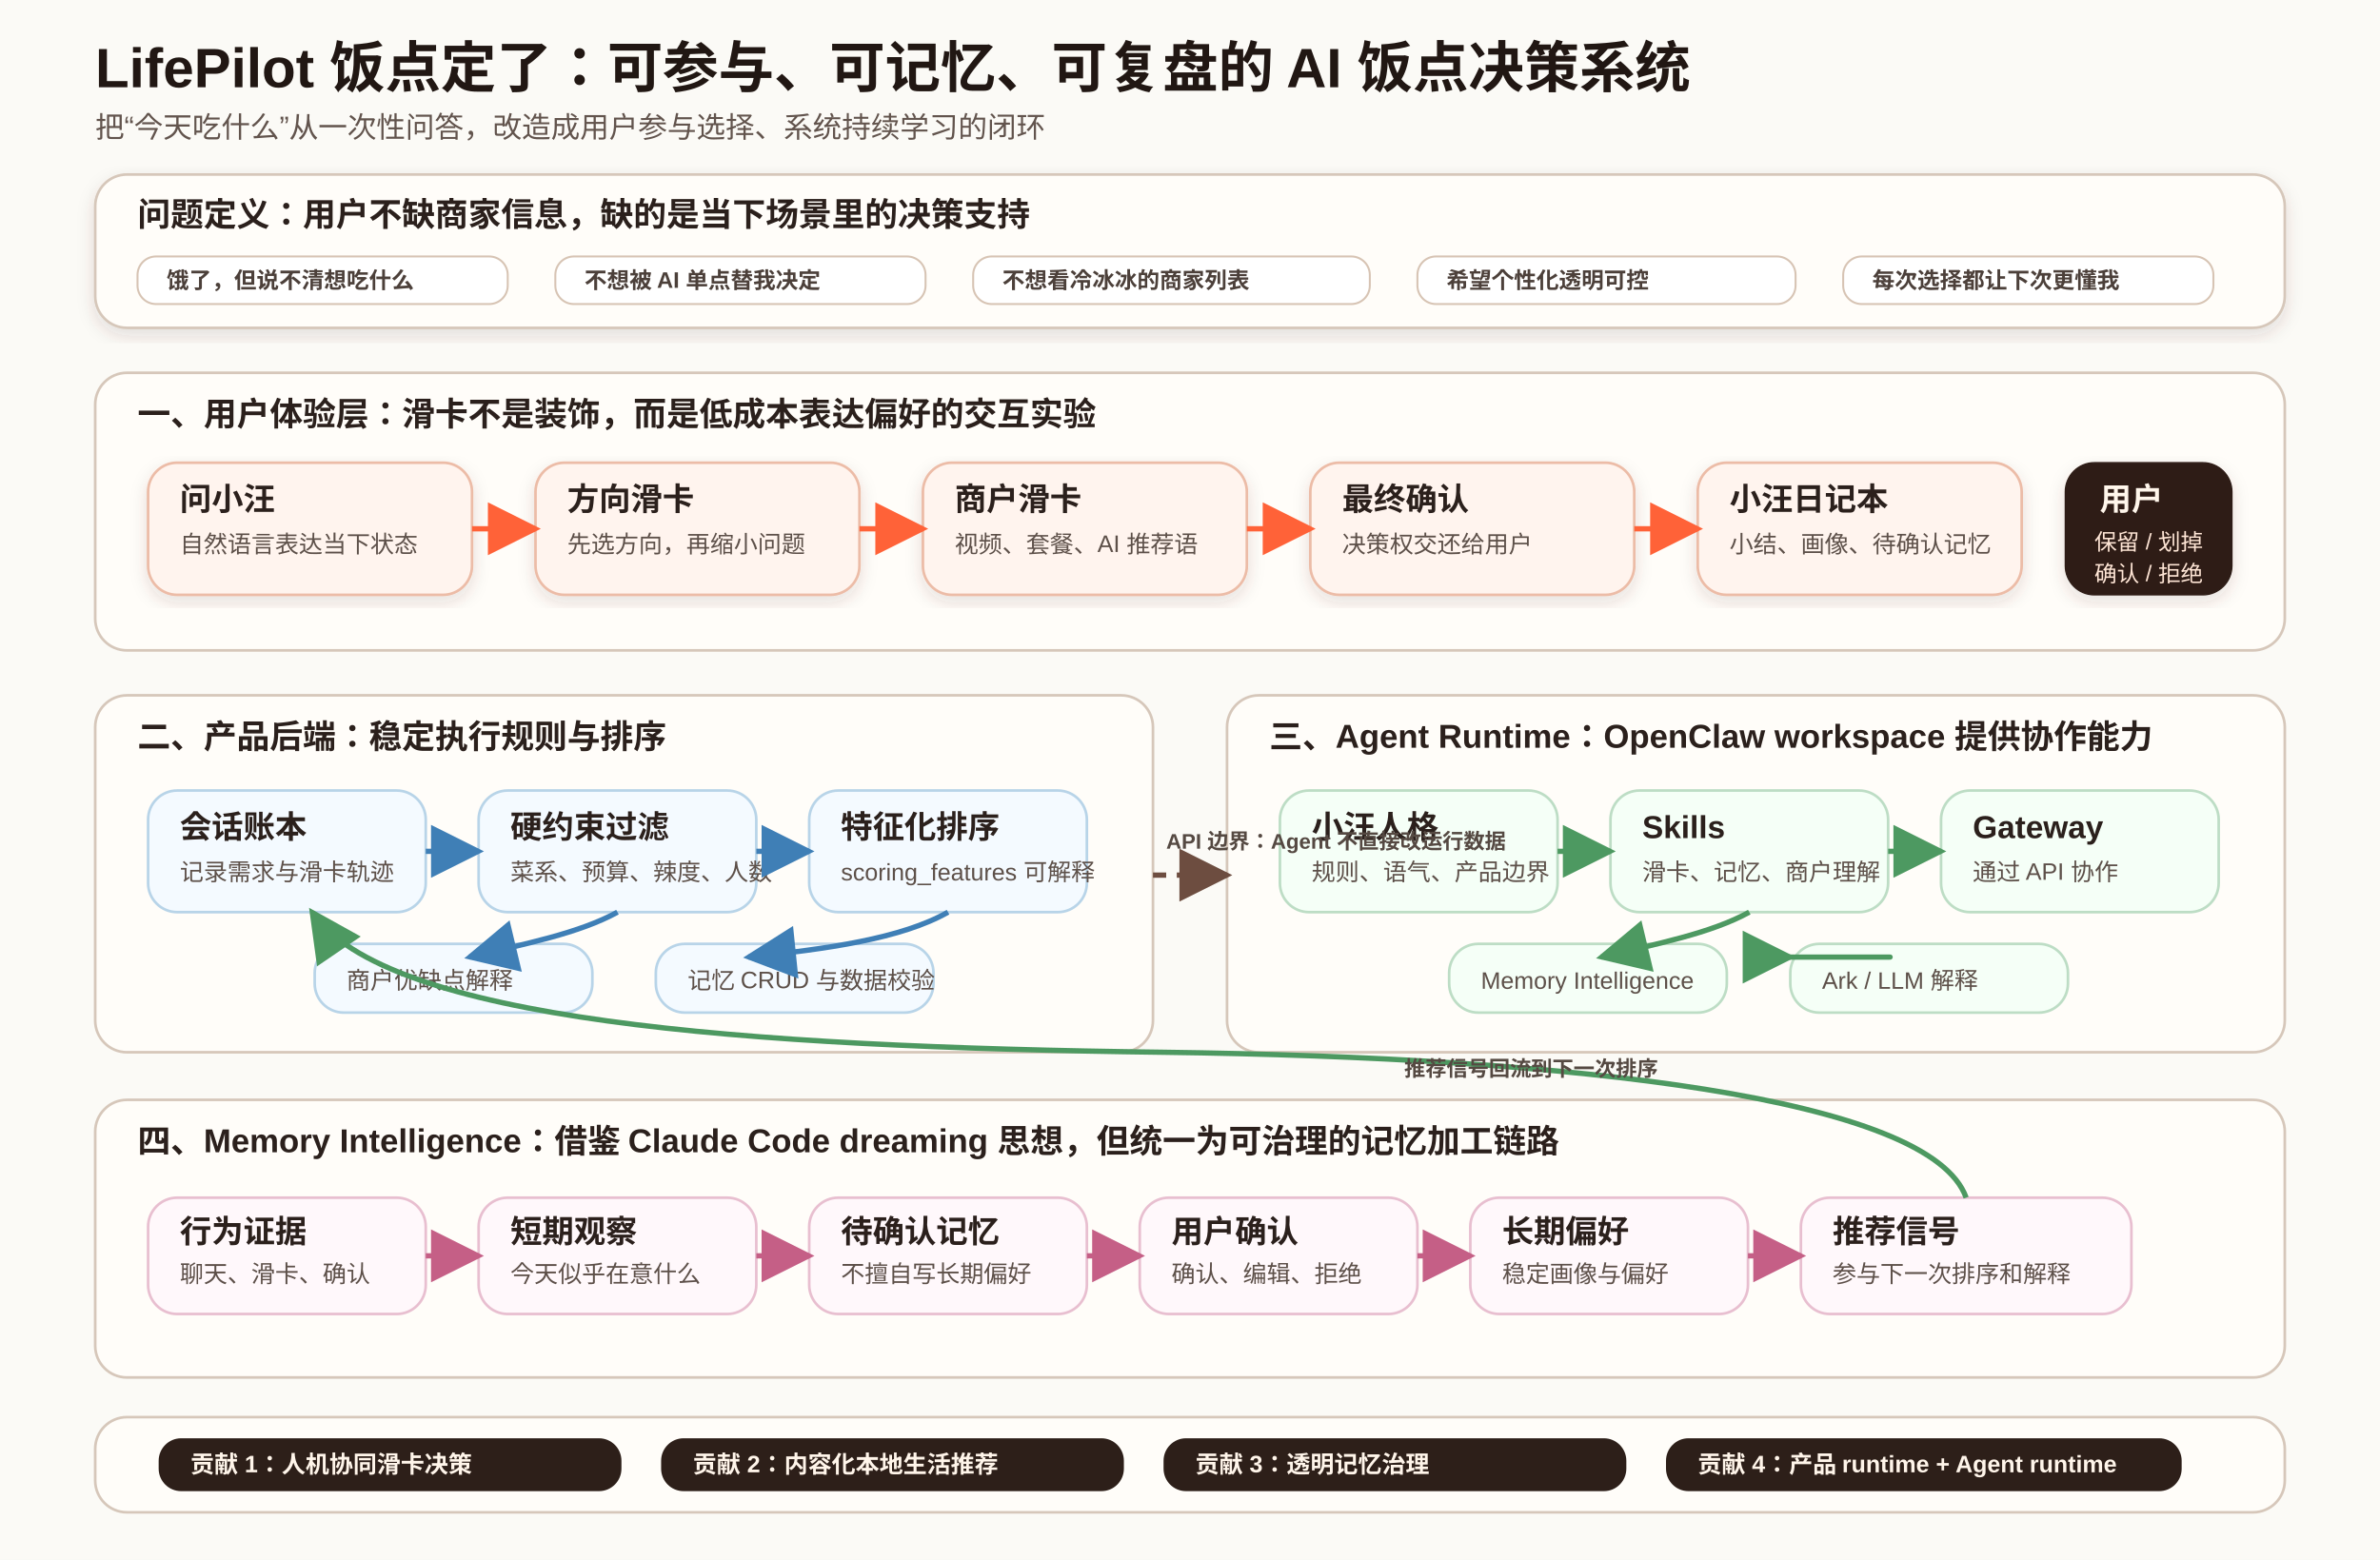
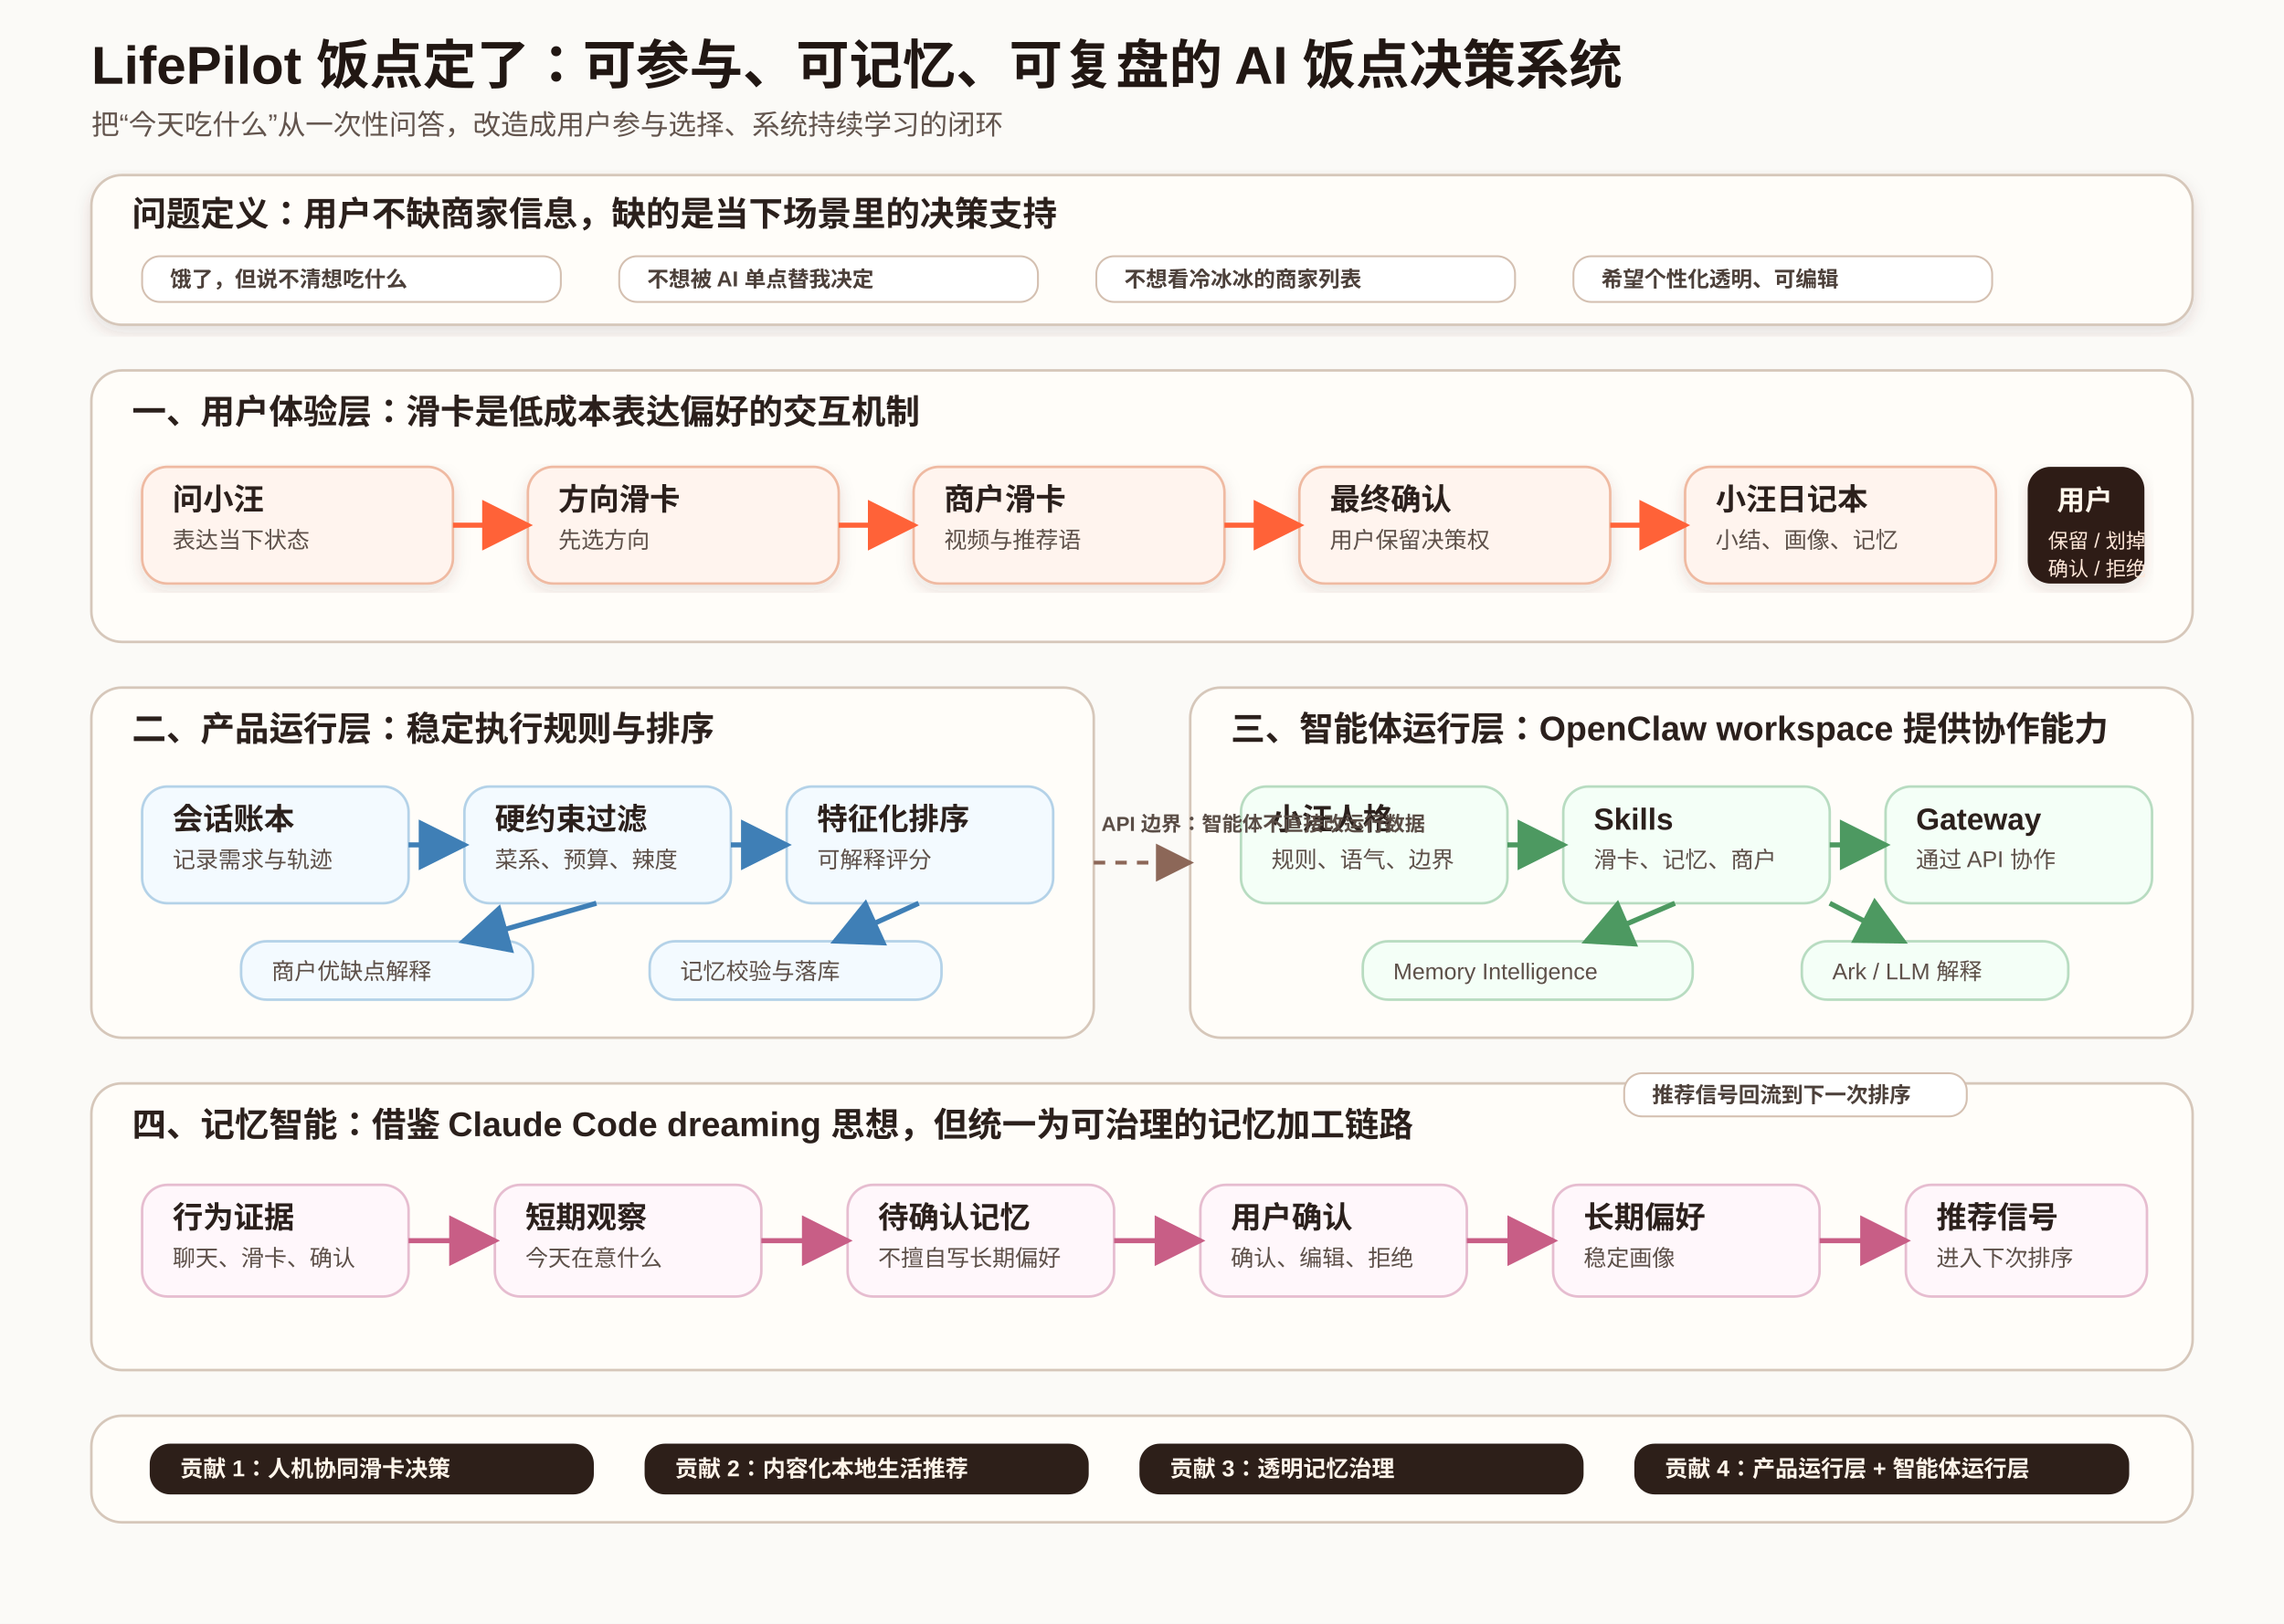
- <svg xmlns="http://www.w3.org/2000/svg" width="1800" height="1180" viewBox="0 0 1800 1180">
+ <svg xmlns="http://www.w3.org/2000/svg" width="1800" height="1280" viewBox="0 0 1800 1280">
  <defs>
    <style>
-       .bg { fill: #fbfaf6; }
+       .bg { fill: #fbfaf7; }
      .title { font-family: Arial, "PingFang SC", "Microsoft YaHei", sans-serif; font-size: 42px; font-weight: 800; fill: #211713; }
      .subtitle { font-family: Arial, "PingFang SC", "Microsoft YaHei", sans-serif; font-size: 22px; fill: #62544d; }
-       .section { font-family: Arial, "PingFang SC", "Microsoft YaHei", sans-serif; font-size: 25px; font-weight: 800; fill: #2b201c; }
+       .section-title { font-family: Arial, "PingFang SC", "Microsoft YaHei", sans-serif; font-size: 27px; font-weight: 800; fill: #2b201c; }
      .node-title { font-family: Arial, "PingFang SC", "Microsoft YaHei", sans-serif; font-size: 24px; font-weight: 800; fill: #2b201c; }
      .node-text { font-family: Arial, "PingFang SC", "Microsoft YaHei", sans-serif; font-size: 18px; fill: #5d5049; }
-       .small { font-family: Arial, "PingFang SC", "Microsoft YaHei", sans-serif; font-size: 16px; fill: #62564f; }
-       .tiny { font-family: Arial, "PingFang SC", "Microsoft YaHei", sans-serif; font-size: 14px; fill: #685b54; }
-       .layer { fill: #fffdf9; stroke: #d6c7ba; stroke-width: 2; rx: 24; }
-       .problem { fill: #fff7eb; stroke: #e3c8a9; stroke-width: 2; rx: 22; }
-       .experience { fill: #fff4ee; stroke: #ecbca7; stroke-width: 2; rx: 22; }
-       .backend { fill: #f4faff; stroke: #b8d4e8; stroke-width: 2; rx: 22; }
-       .agent { fill: #f5fff7; stroke: #bdddc5; stroke-width: 2; rx: 22; }
-       .memory { fill: #fff8fb; stroke: #e8bfd0; stroke-width: 2; rx: 22; }
-       .dark { fill: #2d1f19; stroke: #2d1f19; rx: 22; }
-       .dark-title { font-family: Arial, "PingFang SC", "Microsoft YaHei", sans-serif; font-size: 24px; font-weight: 800; fill: #fff6eb; }
-       .dark-text { font-family: Arial, "PingFang SC", "Microsoft YaHei", sans-serif; font-size: 17px; fill: #ffe6d6; }
-       .badge { fill: #ffffff; stroke: #d7c4b4; stroke-width: 1.5; rx: 14; }
+       .small { font-family: Arial, "PingFang SC", "Microsoft YaHei", sans-serif; font-size: 16px; fill: #645851; }
      .badge-text { font-family: Arial, "PingFang SC", "Microsoft YaHei", sans-serif; font-size: 17px; font-weight: 700; fill: #4c403a; }
-       .arrow-o { stroke: #ff6238; stroke-width: 4; fill: none; }
-       .arrow-b { stroke: #3f7fb6; stroke-width: 4; fill: none; }
-       .arrow-g { stroke: #4d9961; stroke-width: 4; fill: none; }
-       .arrow-p { stroke: #c55f86; stroke-width: 4; fill: none; }
-       .arrow-k { stroke: #6d4d40; stroke-width: 4; fill: none; stroke-dasharray: 10 8; }
-       .arrow-label { font-family: Arial, "PingFang SC", "Microsoft YaHei", sans-serif; font-size: 16px; font-weight: 700; fill: #554942; }
-       .contrib { fill: #2d1f19; rx: 17; }
+       .caption { font-family: Arial, "PingFang SC", "Microsoft YaHei", sans-serif; font-size: 16px; font-weight: 700; fill: #5a4d46; }
+       .panel { fill: #fffdf9; stroke: #d6c7ba; stroke-width: 2; rx: 24; }
+       .problem { fill: #fff7ea; stroke: #e0c3a4; stroke-width: 2; rx: 18; }
+       .ux { fill: #fff4ee; stroke: #efbaa2; stroke-width: 2; rx: 20; }
+       .product { fill: #f3faff; stroke: #b4d2e8; stroke-width: 2; rx: 20; }
+       .agent { fill: #f4fff7; stroke: #b8dcc1; stroke-width: 2; rx: 20; }
+       .memory { fill: #fff7fb; stroke: #e6bdd0; stroke-width: 2; rx: 20; }
+       .dark { fill: #2d1f19; rx: 18; }
+       .dark-title { font-family: Arial, "PingFang SC", "Microsoft YaHei", sans-serif; font-size: 22px; font-weight: 800; fill: #fff7ec; }
+       .dark-text { font-family: Arial, "PingFang SC", "Microsoft YaHei", sans-serif; font-size: 16px; fill: #ffe8d9; }
+       .badge { fill: #ffffff; stroke: #d4c0b1; stroke-width: 1.5; rx: 14; }
+       .arrow { stroke: #ff6238; stroke-width: 4; fill: none; }
+       .arrow-blue { stroke: #3f7fb6; stroke-width: 4; fill: none; }
+       .arrow-green { stroke: #4d9961; stroke-width: 4; fill: none; }
+       .arrow-pink { stroke: #c85e86; stroke-width: 4; fill: none; }
+       .arrow-soft { stroke: #8c6758; stroke-width: 3; fill: none; stroke-dasharray: 9 8; }
+       .contrib { fill: #2d1f19; rx: 16; }
      .contrib-text { font-family: Arial, "PingFang SC", "Microsoft YaHei", sans-serif; font-size: 18px; font-weight: 800; fill: #fff5ea; }
    </style>
-     <marker id="ao" markerWidth="14" markerHeight="14" refX="11" refY="7" orient="auto">
+     <marker id="arrow-red" markerWidth="14" markerHeight="14" refX="11" refY="7" orient="auto">
      <path d="M2,2 L12,7 L2,12 Z" fill="#ff6238" />
    </marker>
-     <marker id="ab" markerWidth="14" markerHeight="14" refX="11" refY="7" orient="auto">
+     <marker id="arrow-blue" markerWidth="14" markerHeight="14" refX="11" refY="7" orient="auto">
      <path d="M2,2 L12,7 L2,12 Z" fill="#3f7fb6" />
    </marker>
-     <marker id="ag" markerWidth="14" markerHeight="14" refX="11" refY="7" orient="auto">
+     <marker id="arrow-green" markerWidth="14" markerHeight="14" refX="11" refY="7" orient="auto">
      <path d="M2,2 L12,7 L2,12 Z" fill="#4d9961" />
    </marker>
-     <marker id="ap" markerWidth="14" markerHeight="14" refX="11" refY="7" orient="auto">
-       <path d="M2,2 L12,7 L2,12 Z" fill="#c55f86" />
+     <marker id="arrow-pink" markerWidth="14" markerHeight="14" refX="11" refY="7" orient="auto">
+       <path d="M2,2 L12,7 L2,12 Z" fill="#c85e86" />
    </marker>
-     <marker id="ak" markerWidth="14" markerHeight="14" refX="11" refY="7" orient="auto">
-       <path d="M2,2 L12,7 L2,12 Z" fill="#6d4d40" />
+     <marker id="arrow-soft" markerWidth="14" markerHeight="14" refX="11" refY="7" orient="auto">
+       <path d="M2,2 L12,7 L2,12 Z" fill="#8c6758" />
    </marker>
-     <filter id="shadow" x="-10%" y="-10%" width="120%" height="120%">
-       <feDropShadow dx="0" dy="5" stdDeviation="6" flood-color="#533626" flood-opacity="0.14" />
+     <filter id="shadow" x="-8%" y="-8%" width="116%" height="116%">
+       <feDropShadow dx="0" dy="5" stdDeviation="6" flood-color="#5a392b" flood-opacity="0.13" />
    </filter>
  </defs>
-   <rect class="bg" width="1800" height="1180" />
+   <rect class="bg" width="1800" height="1280" />
  <text x="72" y="66" class="title">LifePilot 饭点定了：可参与、可记忆、可复盘的 AI 饭点决策系统</text>
-   <text x="72" y="104" class="subtitle">把“今天吃什么”从一次性问答，改造成用户参与选择、系统持续学习的闭环</text>
-   <rect x="72" y="132" width="1656" height="116" class="layer" filter="url(#shadow)" />
-   <text x="104" y="171" class="section">问题定义：用户不缺商家信息，缺的是当下场景里的决策支持</text>
-   <rect x="104" y="194" width="280" height="36" class="badge" />
-   <text x="126" y="218" class="badge-text">饿了，但说不清想吃什么</text>
-   <rect x="420" y="194" width="280" height="36" class="badge" />
-   <text x="442" y="218" class="badge-text">不想被 AI 单点替我决定</text>
-   <rect x="736" y="194" width="300" height="36" class="badge" />
-   <text x="758" y="218" class="badge-text">不想看冷冰冰的商家列表</text>
-   <rect x="1072" y="194" width="286" height="36" class="badge" />
-   <text x="1094" y="218" class="badge-text">希望个性化透明可控</text>
-   <rect x="1394" y="194" width="280" height="36" class="badge" />
-   <text x="1416" y="218" class="badge-text">每次选择都让下次更懂我</text>
-   <rect x="72" y="282" width="1656" height="210" class="layer" />
-   <text x="104" y="322" class="section">一、用户体验层：滑卡不是装饰，而是低成本表达偏好的交互实验</text>
-   <rect x="112" y="350" width="245" height="100" class="experience" filter="url(#shadow)" />
-   <text x="136" y="386" class="node-title">问小汪</text>
-   <text x="136" y="418" class="node-text">自然语言表达当下状态</text>
-   <rect x="405" y="350" width="245" height="100" class="experience" filter="url(#shadow)" />
-   <text x="429" y="386" class="node-title">方向滑卡</text>
-   <text x="429" y="418" class="node-text">先选方向，再缩小问题</text>
-   <rect x="698" y="350" width="245" height="100" class="experience" filter="url(#shadow)" />
-   <text x="722" y="386" class="node-title">商户滑卡</text>
-   <text x="722" y="418" class="node-text">视频、套餐、AI 推荐语</text>
-   <rect x="991" y="350" width="245" height="100" class="experience" filter="url(#shadow)" />
-   <text x="1015" y="386" class="node-title">最终确认</text>
-   <text x="1015" y="418" class="node-text">决策权交还给用户</text>
-   <rect x="1284" y="350" width="245" height="100" class="experience" filter="url(#shadow)" />
-   <text x="1308" y="386" class="node-title">小汪日记本</text>
-   <text x="1308" y="418" class="node-text">小结、画像、待确认记忆</text>
-   <path d="M357 400 C374 400 388 400 405 400" class="arrow-o" marker-end="url(#ao)" />
-   <path d="M650 400 C667 400 681 400 698 400" class="arrow-o" marker-end="url(#ao)" />
-   <path d="M943 400 C960 400 974 400 991 400" class="arrow-o" marker-end="url(#ao)" />
-   <path d="M1236 400 C1253 400 1267 400 1284 400" class="arrow-o" marker-end="url(#ao)" />
-   <rect x="1562" y="350" width="126" height="100" class="dark" filter="url(#shadow)" />
-   <text x="1588" y="386" class="dark-title">用户</text>
-   <text x="1584" y="416" class="dark-text">保留 / 划掉</text>
-   <text x="1584" y="440" class="dark-text">确认 / 拒绝</text>
-   <rect x="72" y="526" width="800" height="270" class="layer" />
-   <text x="104" y="566" class="section">二、产品后端：稳定执行规则与排序</text>
-   <rect x="112" y="598" width="210" height="92" class="backend" />
-   <text x="136" y="634" class="node-title">会话账本</text>
-   <text x="136" y="666" class="node-text">记录需求与滑卡轨迹</text>
-   <rect x="362" y="598" width="210" height="92" class="backend" />
-   <text x="386" y="634" class="node-title">硬约束过滤</text>
-   <text x="386" y="666" class="node-text">菜系、预算、辣度、人数</text>
-   <rect x="612" y="598" width="210" height="92" class="backend" />
-   <text x="636" y="634" class="node-title">特征化排序</text>
-   <text x="636" y="666" class="node-text">scoring_features 可解释</text>
-   <rect x="238" y="714" width="210" height="52" class="backend" />
-   <text x="262" y="748" class="node-text">商户优缺点解释</text>
-   <rect x="496" y="714" width="210" height="52" class="backend" />
-   <text x="520" y="748" class="node-text">记忆 CRUD 与数据校验</text>
-   <path d="M322 644 C337 644 347 644 362 644" class="arrow-b" marker-end="url(#ab)" />
-   <path d="M572 644 C587 644 597 644 612 644" class="arrow-b" marker-end="url(#ab)" />
-   <path d="M717 690 C682 710 625 718 566 724" class="arrow-b" marker-end="url(#ab)" />
-   <path d="M467 690 C438 706 397 714 355 724" class="arrow-b" marker-end="url(#ab)" />
-   <rect x="928" y="526" width="800" height="270" class="layer" />
-   <text x="960" y="566" class="section">三、Agent Runtime：OpenClaw workspace 提供协作能力</text>
-   <rect x="968" y="598" width="210" height="92" class="agent" />
-   <text x="992" y="634" class="node-title">小汪人格</text>
-   <text x="992" y="666" class="node-text">规则、语气、产品边界</text>
-   <rect x="1218" y="598" width="210" height="92" class="agent" />
-   <text x="1242" y="634" class="node-title">Skills</text>
-   <text x="1242" y="666" class="node-text">滑卡、记忆、商户理解</text>
-   <rect x="1468" y="598" width="210" height="92" class="agent" />
-   <text x="1492" y="634" class="node-title">Gateway</text>
-   <text x="1492" y="666" class="node-text">通过 API 协作</text>
-   <rect x="1096" y="714" width="210" height="52" class="agent" />
-   <text x="1120" y="748" class="node-text">Memory Intelligence</text>
-   <rect x="1354" y="714" width="210" height="52" class="agent" />
-   <text x="1378" y="748" class="node-text">Ark / LLM 解释</text>
-   <path d="M1178 644 C1193 644 1203 644 1218 644" class="arrow-g" marker-end="url(#ag)" />
-   <path d="M1428 644 C1443 644 1453 644 1468 644" class="arrow-g" marker-end="url(#ag)" />
-   <path d="M1323 690 C1294 706 1253 714 1211 724" class="arrow-g" marker-end="url(#ag)" />
-   <path d="M1428 724 C1443 724 1339 724 1354 724" class="arrow-g" marker-end="url(#ag)" />
-   <path d="M872 662 C900 662 900 662 928 662" class="arrow-k" marker-end="url(#ak)" />
-   <text x="882" y="642" class="arrow-label">API 边界：Agent 不直接改运行数据</text>
-   <rect x="72" y="832" width="1656" height="210" class="layer" />
-   <text x="104" y="872" class="section">四、Memory Intelligence：借鉴 Claude Code dreaming 思想，但统一为可治理的记忆加工链路</text>
-   <rect x="112" y="906" width="210" height="88" class="memory" />
-   <text x="136" y="940" class="node-title">行为证据</text>
-   <text x="136" y="970" class="node-text">聊天、滑卡、确认</text>
-   <rect x="362" y="906" width="210" height="88" class="memory" />
-   <text x="386" y="940" class="node-title">短期观察</text>
-   <text x="386" y="970" class="node-text">今天似乎在意什么</text>
-   <rect x="612" y="906" width="210" height="88" class="memory" />
-   <text x="636" y="940" class="node-title">待确认记忆</text>
-   <text x="636" y="970" class="node-text">不擅自写长期偏好</text>
-   <rect x="862" y="906" width="210" height="88" class="memory" />
-   <text x="886" y="940" class="node-title">用户确认</text>
-   <text x="886" y="970" class="node-text">确认、编辑、拒绝</text>
-   <rect x="1112" y="906" width="210" height="88" class="memory" />
-   <text x="1136" y="940" class="node-title">长期偏好</text>
-   <text x="1136" y="970" class="node-text">稳定画像与偏好</text>
-   <rect x="1362" y="906" width="250" height="88" class="memory" />
-   <text x="1386" y="940" class="node-title">推荐信号</text>
-   <text x="1386" y="970" class="node-text">参与下一次排序和解释</text>
-   <path d="M322 950 C337 950 347 950 362 950" class="arrow-p" marker-end="url(#ap)" />
-   <path d="M572 950 C587 950 597 950 612 950" class="arrow-p" marker-end="url(#ap)" />
-   <path d="M822 950 C837 950 847 950 862 950" class="arrow-p" marker-end="url(#ap)" />
-   <path d="M1072 950 C1087 950 1097 950 1112 950" class="arrow-p" marker-end="url(#ap)" />
-   <path d="M1322 950 C1337 950 1347 950 1362 950" class="arrow-p" marker-end="url(#ap)" />
-   <path d="M1487 906 C1460 830 1190 800 880 796 C560 792 292 772 236 690" class="arrow-g" marker-end="url(#ag)" />
-   <text x="1062" y="814" class="arrow-label">推荐信号回流到下一次排序</text>
-   <rect x="72" y="1072" width="1656" height="72" class="layer" />
-   <rect x="120" y="1088" width="350" height="40" class="contrib" />
-   <text x="144" y="1114" class="contrib-text">贡献 1：人机协同滑卡决策</text>
-   <rect x="500" y="1088" width="350" height="40" class="contrib" />
-   <text x="524" y="1114" class="contrib-text">贡献 2：内容化本地生活推荐</text>
-   <rect x="880" y="1088" width="350" height="40" class="contrib" />
-   <text x="904" y="1114" class="contrib-text">贡献 3：透明记忆治理</text>
-   <rect x="1260" y="1088" width="390" height="40" class="contrib" />
-   <text x="1284" y="1114" class="contrib-text">贡献 4：产品 runtime + Agent runtime</text>
+   <text x="72" y="106" class="subtitle">把“今天吃什么”从一次性问答，改造成用户参与选择、系统持续学习的闭环</text>
+   <rect x="72" y="138" width="1656" height="118" class="panel" filter="url(#shadow)" />
+   <text x="104" y="178" class="section-title">问题定义：用户不缺商家信息，缺的是当下场景里的决策支持</text>
+   <rect x="112" y="202" width="330" height="36" class="badge" />
+   <text x="134" y="226" class="badge-text">饿了，但说不清想吃什么</text>
+   <rect x="488" y="202" width="330" height="36" class="badge" />
+   <text x="510" y="226" class="badge-text">不想被 AI 单点替我决定</text>
+   <rect x="864" y="202" width="330" height="36" class="badge" />
+   <text x="886" y="226" class="badge-text">不想看冷冰冰的商家列表</text>
+   <rect x="1240" y="202" width="330" height="36" class="badge" />
+   <text x="1262" y="226" class="badge-text">希望个性化透明、可编辑</text>
+   <rect x="72" y="292" width="1656" height="214" class="panel" />
+   <text x="104" y="334" class="section-title">一、用户体验层：滑卡是低成本表达偏好的交互机制</text>
+   <rect x="112" y="368" width="245" height="92" class="ux" filter="url(#shadow)" />
+   <text x="136" y="402" class="node-title">问小汪</text>
+   <text x="136" y="432" class="node-text">表达当下状态</text>
+   <rect x="416" y="368" width="245" height="92" class="ux" filter="url(#shadow)" />
+   <text x="440" y="402" class="node-title">方向滑卡</text>
+   <text x="440" y="432" class="node-text">先选方向</text>
+   <rect x="720" y="368" width="245" height="92" class="ux" filter="url(#shadow)" />
+   <text x="744" y="402" class="node-title">商户滑卡</text>
+   <text x="744" y="432" class="node-text">视频与推荐语</text>
+   <rect x="1024" y="368" width="245" height="92" class="ux" filter="url(#shadow)" />
+   <text x="1048" y="402" class="node-title">最终确认</text>
+   <text x="1048" y="432" class="node-text">用户保留决策权</text>
+   <rect x="1328" y="368" width="245" height="92" class="ux" filter="url(#shadow)" />
+   <text x="1352" y="402" class="node-title">小汪日记本</text>
+   <text x="1352" y="432" class="node-text">小结、画像、记忆</text>
+   <path d="M357 414 L416 414" class="arrow" marker-end="url(#arrow-red)" />
+   <path d="M661 414 L720 414" class="arrow" marker-end="url(#arrow-red)" />
+   <path d="M965 414 L1024 414" class="arrow" marker-end="url(#arrow-red)" />
+   <path d="M1269 414 L1328 414" class="arrow" marker-end="url(#arrow-red)" />
+   <rect x="1598" y="368" width="92" height="92" class="dark" filter="url(#shadow)" />
+   <text x="1621" y="402" class="dark-title">用户</text>
+   <text x="1614" y="432" class="dark-text">保留 / 划掉</text>
+   <text x="1614" y="454" class="dark-text">确认 / 拒绝</text>
+   <rect x="72" y="542" width="790" height="276" class="panel" />
+   <text x="104" y="584" class="section-title">二、产品运行层：稳定执行规则与排序</text>
+   <rect x="112" y="620" width="210" height="92" class="product" />
+   <text x="136" y="654" class="node-title">会话账本</text>
+   <text x="136" y="684" class="node-text">记录需求与轨迹</text>
+   <rect x="366" y="620" width="210" height="92" class="product" />
+   <text x="390" y="654" class="node-title">硬约束过滤</text>
+   <text x="390" y="684" class="node-text">菜系、预算、辣度</text>
+   <rect x="620" y="620" width="210" height="92" class="product" />
+   <text x="644" y="654" class="node-title">特征化排序</text>
+   <text x="644" y="684" class="node-text">可解释评分</text>
+   <rect x="190" y="742" width="230" height="46" class="product" />
+   <text x="214" y="772" class="node-text">商户优缺点解释</text>
+   <rect x="512" y="742" width="230" height="46" class="product" />
+   <text x="536" y="772" class="node-text">记忆校验与落库</text>
+   <path d="M322 666 L366 666" class="arrow-blue" marker-end="url(#arrow-blue)" />
+   <path d="M576 666 L620 666" class="arrow-blue" marker-end="url(#arrow-blue)" />
+   <path d="M724 712 L658 742" class="arrow-blue" marker-end="url(#arrow-blue)" />
+   <path d="M470 712 L365 742" class="arrow-blue" marker-end="url(#arrow-blue)" />
+   <rect x="938" y="542" width="790" height="276" class="panel" />
+   <text x="970" y="584" class="section-title">三、智能体运行层：OpenClaw workspace 提供协作能力</text>
+   <rect x="978" y="620" width="210" height="92" class="agent" />
+   <text x="1002" y="654" class="node-title">小汪人格</text>
+   <text x="1002" y="684" class="node-text">规则、语气、边界</text>
+   <rect x="1232" y="620" width="210" height="92" class="agent" />
+   <text x="1256" y="654" class="node-title">Skills</text>
+   <text x="1256" y="684" class="node-text">滑卡、记忆、商户</text>
+   <rect x="1486" y="620" width="210" height="92" class="agent" />
+   <text x="1510" y="654" class="node-title">Gateway</text>
+   <text x="1510" y="684" class="node-text">通过 API 协作</text>
+   <rect x="1074" y="742" width="260" height="46" class="agent" />
+   <text x="1098" y="772" class="node-text">Memory Intelligence</text>
+   <rect x="1420" y="742" width="210" height="46" class="agent" />
+   <text x="1444" y="772" class="node-text">Ark / LLM 解释</text>
+   <path d="M1188 666 L1232 666" class="arrow-green" marker-end="url(#arrow-green)" />
+   <path d="M1442 666 L1486 666" class="arrow-green" marker-end="url(#arrow-green)" />
+   <path d="M1320 712 L1250 742" class="arrow-green" marker-end="url(#arrow-green)" />
+   <path d="M1442 712 L1500 742" class="arrow-green" marker-end="url(#arrow-green)" />
+   <path d="M862 680 L938 680" class="arrow-soft" marker-end="url(#arrow-soft)" />
+   <text x="868" y="655" class="caption">API 边界：智能体不直接改运行数据</text>
+   <rect x="72" y="854" width="1656" height="226" class="panel" />
+   <text x="104" y="896" class="section-title">四、记忆智能：借鉴 Claude Code dreaming 思想，但统一为可治理的记忆加工链路</text>
+   <rect x="112" y="934" width="210" height="88" class="memory" />
+   <text x="136" y="968" class="node-title">行为证据</text>
+   <text x="136" y="998" class="node-text">聊天、滑卡、确认</text>
+   <rect x="390" y="934" width="210" height="88" class="memory" />
+   <text x="414" y="968" class="node-title">短期观察</text>
+   <text x="414" y="998" class="node-text">今天在意什么</text>
+   <rect x="668" y="934" width="210" height="88" class="memory" />
+   <text x="692" y="968" class="node-title">待确认记忆</text>
+   <text x="692" y="998" class="node-text">不擅自写长期偏好</text>
+   <rect x="946" y="934" width="210" height="88" class="memory" />
+   <text x="970" y="968" class="node-title">用户确认</text>
+   <text x="970" y="998" class="node-text">确认、编辑、拒绝</text>
+   <rect x="1224" y="934" width="210" height="88" class="memory" />
+   <text x="1248" y="968" class="node-title">长期偏好</text>
+   <text x="1248" y="998" class="node-text">稳定画像</text>
+   <rect x="1502" y="934" width="190" height="88" class="memory" />
+   <text x="1526" y="968" class="node-title">推荐信号</text>
+   <text x="1526" y="998" class="node-text">进入下次排序</text>
+   <path d="M322 978 L390 978" class="arrow-pink" marker-end="url(#arrow-pink)" />
+   <path d="M600 978 L668 978" class="arrow-pink" marker-end="url(#arrow-pink)" />
+   <path d="M878 978 L946 978" class="arrow-pink" marker-end="url(#arrow-pink)" />
+   <path d="M1156 978 L1224 978" class="arrow-pink" marker-end="url(#arrow-pink)" />
+   <path d="M1434 978 L1502 978" class="arrow-pink" marker-end="url(#arrow-pink)" />
+   <rect x="1280" y="846" width="270" height="34" class="badge" />
+   <text x="1302" y="869" class="badge-text">推荐信号回流到下一次排序</text>
+   <rect x="72" y="1116" width="1656" height="84" class="panel" />
+   <rect x="118" y="1138" width="350" height="40" class="contrib" />
+   <text x="142" y="1164" class="contrib-text">贡献 1：人机协同滑卡决策</text>
+   <rect x="508" y="1138" width="350" height="40" class="contrib" />
+   <text x="532" y="1164" class="contrib-text">贡献 2：内容化本地生活推荐</text>
+   <rect x="898" y="1138" width="350" height="40" class="contrib" />
+   <text x="922" y="1164" class="contrib-text">贡献 3：透明记忆治理</text>
+   <rect x="1288" y="1138" width="390" height="40" class="contrib" />
+   <text x="1312" y="1164" class="contrib-text">贡献 4：产品运行层 + 智能体运行层</text>
</svg>
